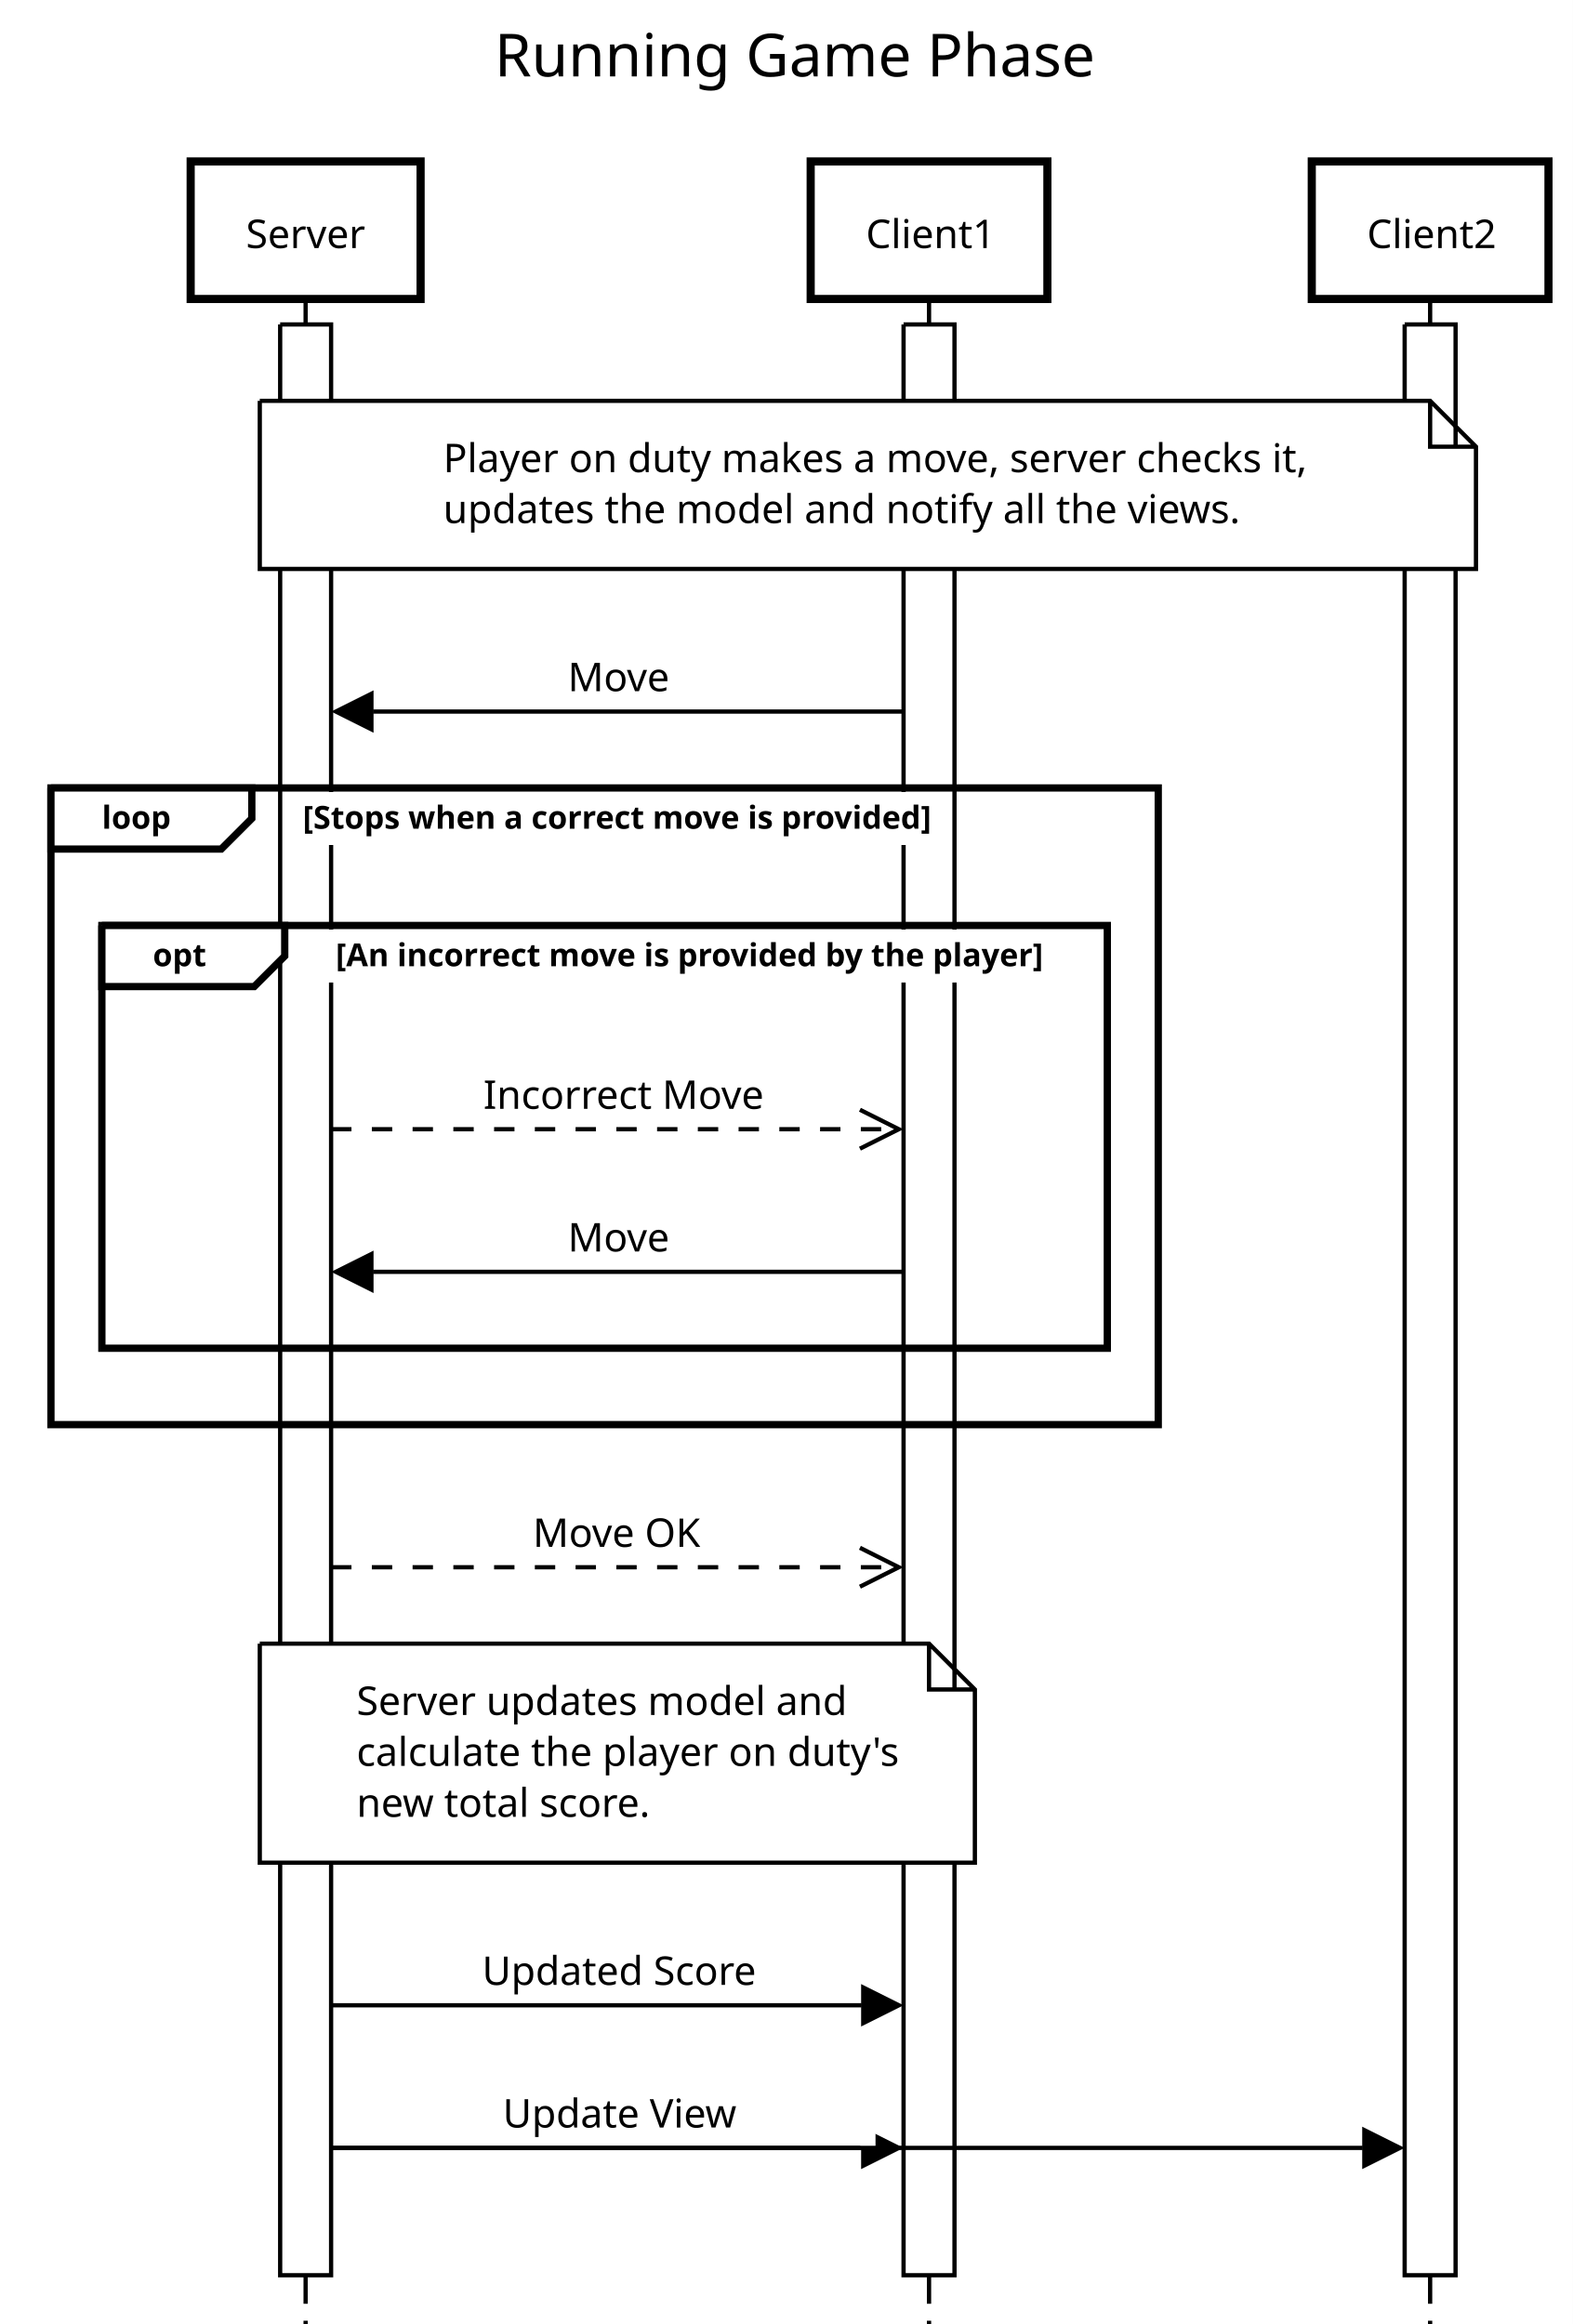
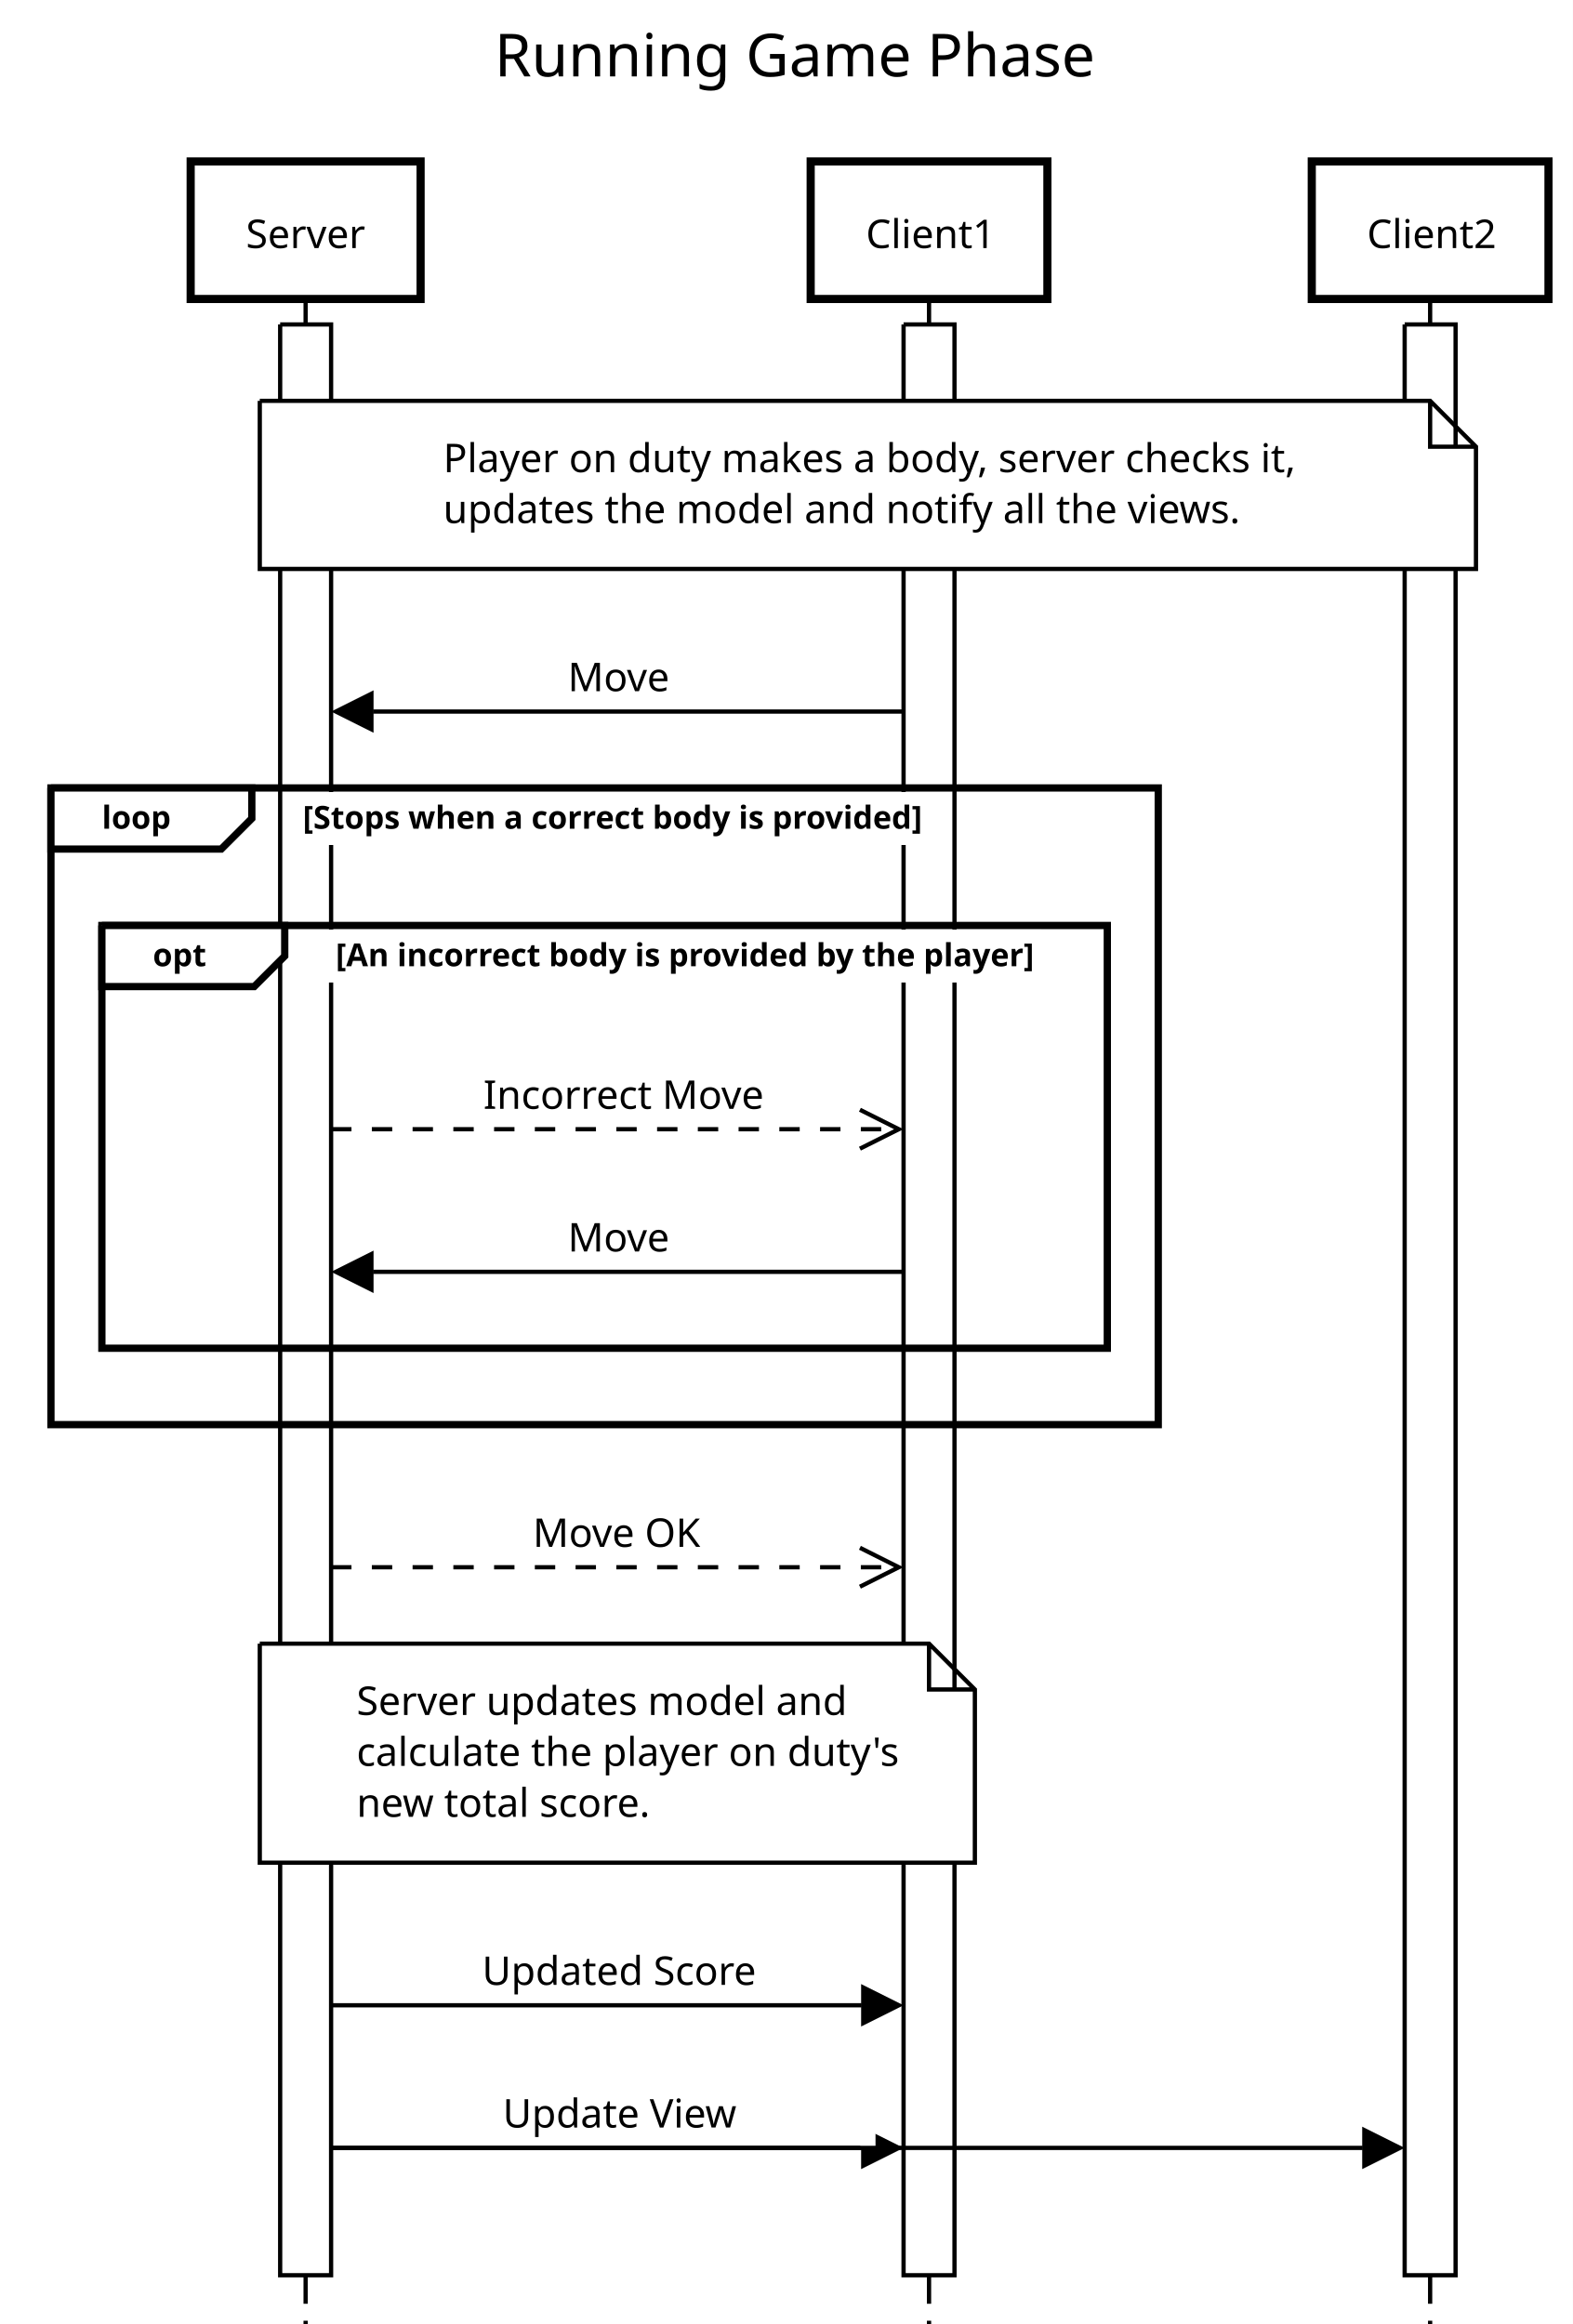
<svg xmlns="http://www.w3.org/2000/svg" version="1.1" width="582" height="860">
  <defs />
  <g>
    <g />
    <g />
    <g />
    <g />
    <g />
    <g />
    <g />
    <g />
    <g />
    <g />
    <g />
    <g />
    <g>
      <rect fill="white" stroke="none" x="0" y="0" width="582" height="860" />
    </g>
    <g>
      <text fill="black" stroke="none" font-family="sans-serif" font-size="16.5pt" font-style="normal" font-weight="normal" text-decoration="normal" x="182.968" y="28.272" text-anchor="start" dominant-baseline="alphabetic" xml:space="preserve">Running Game Phase</text>
    </g>
    <g />
    <g>
      <path fill="none" stroke="black" paint-order="fill stroke markers" d=" M 113.09 110.64 L 113.09 860.802" stroke-miterlimit="10" stroke-width="1.571" stroke-dasharray="14.499,6.283" />
      <path fill="none" stroke="black" paint-order="fill stroke markers" d=" M 343.765 110.64 L 343.765 860.802" stroke-miterlimit="10" stroke-width="1.571" stroke-dasharray="14.499,6.283" />
      <path fill="none" stroke="black" paint-order="fill stroke markers" d=" M 529.182 110.64 L 529.182 860.802" stroke-miterlimit="10" stroke-width="1.571" stroke-dasharray="14.499,6.283" />
    </g>
    <g>
      <path fill="none" stroke="none" />
      <g>
        <path fill="white" stroke="black" paint-order="fill stroke markers" d=" M 70.55 59.749 L 155.63 59.749 L 155.63 110.64 L 70.55 110.64 L 70.55 59.749 Z" stroke-miterlimit="10" stroke-width="3.016" stroke-dasharray="" />
      </g>
      <g>
        <g />
        <text fill="black" stroke="none" font-family="sans-serif" font-size="11pt" font-style="normal" font-weight="normal" text-decoration="normal" x="91" y="91.791" text-anchor="start" dominant-baseline="alphabetic" xml:space="preserve">Server</text>
      </g>
      <path fill="none" stroke="none" />
      <g>
        <path fill="white" stroke="black" paint-order="fill stroke markers" d=" M 299.969 59.749 L 387.561 59.749 L 387.561 110.64 L 299.969 110.64 L 299.969 59.749 Z" stroke-miterlimit="10" stroke-width="3.016" stroke-dasharray="" />
      </g>
      <g>
        <g />
        <text fill="black" stroke="none" font-family="sans-serif" font-size="11pt" font-style="normal" font-weight="normal" text-decoration="normal" x="320.419" y="91.791" text-anchor="start" dominant-baseline="alphabetic" xml:space="preserve">Client1</text>
      </g>
      <path fill="none" stroke="none" />
      <g>
        <path fill="white" stroke="black" paint-order="fill stroke markers" d=" M 485.386 59.749 L 572.979 59.749 L 572.979 110.64 L 485.386 110.64 L 485.386 59.749 Z" stroke-miterlimit="10" stroke-width="3.016" stroke-dasharray="" />
      </g>
      <g>
        <g />
        <text fill="black" stroke="none" font-family="sans-serif" font-size="11pt" font-style="normal" font-weight="normal" text-decoration="normal" x="505.836" y="91.791" text-anchor="start" dominant-baseline="alphabetic" xml:space="preserve">Client2</text>
      </g>
    </g>
    <g>
      <path fill="white" stroke="black" paint-order="fill stroke markers" d=" M 103.666 120.064 L 122.514 120.064 L 122.514 841.954 L 103.666 841.954 L 103.666 120.064" stroke-miterlimit="10" stroke-width="1.571" stroke-dasharray="" />
      <path fill="white" stroke="black" paint-order="fill stroke markers" d=" M 334.341 120.064 L 353.189 120.064 L 353.189 841.954 L 334.341 841.954 L 334.341 120.064" stroke-miterlimit="10" stroke-width="1.571" stroke-dasharray="" />
      <path fill="white" stroke="black" paint-order="fill stroke markers" d=" M 519.758 120.064 L 538.606 120.064 L 538.606 841.954 L 519.758 841.954 L 519.758 120.064" stroke-miterlimit="10" stroke-width="1.571" stroke-dasharray="" />
      <path fill="white" stroke="black" paint-order="fill stroke markers" d=" M 96.126 148.336 L 529.182 148.336 L 546.146 165.3 L 546.146 210.536 L 96.126 210.536 L 96.126 148.336 M 529.182 148.336 L 529.182 165.3 L 546.146 165.3" stroke-miterlimit="10" stroke-width="1.571" stroke-dasharray="" />
      <g>
-         <text fill="black" stroke="none" font-family="sans-serif" font-size="11pt" font-style="normal" font-weight="normal" text-decoration="normal" x="163.991" y="174.724" text-anchor="start" dominant-baseline="alphabetic" xml:space="preserve">Player on duty makes a move, server checks it,</text>
+         <text fill="black" stroke="none" font-family="sans-serif" font-size="11pt" font-style="normal" font-weight="normal" text-decoration="normal" x="163.991" y="174.724" text-anchor="start" dominant-baseline="alphabetic" xml:space="preserve">Player on duty makes a body, server checks it,</text>
        <text fill="black" stroke="none" font-family="sans-serif" font-size="11pt" font-style="normal" font-weight="normal" text-decoration="normal" x="163.991" y="193.572" text-anchor="start" dominant-baseline="alphabetic" xml:space="preserve">updates the model and notify all the views.</text>
      </g>
      <g>
        <g>
          <rect fill="white" stroke="none" x="207.26" y="238.808" width="42.334" height="24.503" />
        </g>
        <text fill="black" stroke="none" font-family="sans-serif" font-size="11pt" font-style="normal" font-weight="normal" text-decoration="normal" x="210.088" y="255.772" text-anchor="start" dominant-baseline="alphabetic" xml:space="preserve">Move</text>
      </g>
      <g>
        <path fill="none" stroke="black" paint-order="fill stroke markers" d=" M 334.341 263.311 L 138.032 263.311" stroke-miterlimit="10" stroke-width="1.571" stroke-dasharray="" />
        <g transform="translate(122.514,263.3109) translate(-122.514,-263.3109)">
          <path fill="black" stroke="none" paint-order="stroke fill markers" d=" M 138.221 255.457 L 122.514 263.311 L 138.221 271.164 Z" />
        </g>
      </g>
      <g>
        <g>
          <rect fill="white" stroke="none" x="176.001" y="393.364" width="104.854" height="24.503" />
        </g>
        <text fill="black" stroke="none" font-family="sans-serif" font-size="11pt" font-style="normal" font-weight="normal" text-decoration="normal" x="178.828" y="410.328" text-anchor="start" dominant-baseline="alphabetic" xml:space="preserve">Incorrect Move</text>
      </g>
      <g>
        <path fill="none" stroke="black" paint-order="fill stroke markers" d=" M 122.514 417.867 L 331.985 417.867" stroke-miterlimit="10" stroke-width="1.571" stroke-dasharray="7.539" />
        <g transform="translate(334.3409,417.8671) translate(-334.3409,-417.8671)">
          <path fill="none" stroke="black" paint-order="fill stroke markers" d=" M 318.192 410.663 L 332.575 417.867 L 318.192 425.071" stroke-miterlimit="10" stroke-width="1.571" />
        </g>
      </g>
      <g>
        <g>
          <rect fill="white" stroke="none" x="207.26" y="446.14" width="42.334" height="24.503" />
        </g>
        <text fill="black" stroke="none" font-family="sans-serif" font-size="11pt" font-style="normal" font-weight="normal" text-decoration="normal" x="210.088" y="463.103" text-anchor="start" dominant-baseline="alphabetic" xml:space="preserve">Move</text>
      </g>
      <g>
        <path fill="none" stroke="black" paint-order="fill stroke markers" d=" M 334.341 470.642 L 138.032 470.642" stroke-miterlimit="10" stroke-width="1.571" stroke-dasharray="" />
        <g transform="translate(122.514,470.6423) translate(-122.514,-470.6423)">
          <path fill="black" stroke="none" paint-order="stroke fill markers" d=" M 138.221 462.789 L 122.514 470.642 L 138.221 478.496 Z" />
        </g>
      </g>
      <g>
        <g>
          <rect fill="white" stroke="none" x="194.34" y="555.46" width="68.174" height="24.503" />
        </g>
        <text fill="black" stroke="none" font-family="sans-serif" font-size="11pt" font-style="normal" font-weight="normal" text-decoration="normal" x="197.168" y="572.423" text-anchor="start" dominant-baseline="alphabetic" xml:space="preserve">Move OK</text>
      </g>
      <g>
        <path fill="none" stroke="black" paint-order="fill stroke markers" d=" M 122.514 579.963 L 331.985 579.963" stroke-miterlimit="10" stroke-width="1.571" stroke-dasharray="7.539" />
        <g transform="translate(334.3409,579.9625) translate(-334.3409,-579.9625)">
          <path fill="none" stroke="black" paint-order="fill stroke markers" d=" M 318.192 572.759 L 332.575 579.963 L 318.192 587.166" stroke-miterlimit="10" stroke-width="1.571" />
        </g>
      </g>
      <path fill="white" stroke="black" paint-order="fill stroke markers" d=" M 96.126 608.235 L 343.765 608.235 L 360.728 625.198 L 360.728 689.283 L 96.126 689.283 L 96.126 608.235 M 343.765 608.235 L 343.765 625.198 L 360.728 625.198" stroke-miterlimit="10" stroke-width="1.571" stroke-dasharray="" />
      <g>
        <text fill="black" stroke="none" font-family="sans-serif" font-size="11pt" font-style="normal" font-weight="normal" text-decoration="normal" x="131.938" y="634.623" text-anchor="start" dominant-baseline="alphabetic" xml:space="preserve">Server updates model and</text>
        <text fill="black" stroke="none" font-family="sans-serif" font-size="11pt" font-style="normal" font-weight="normal" text-decoration="normal" x="131.938" y="653.471" text-anchor="start" dominant-baseline="alphabetic" xml:space="preserve">calculate the player on duty's</text>
        <text fill="black" stroke="none" font-family="sans-serif" font-size="11pt" font-style="normal" font-weight="normal" text-decoration="normal" x="131.938" y="672.319" text-anchor="start" dominant-baseline="alphabetic" xml:space="preserve">new total score.</text>
      </g>
      <g>
        <g>
          <rect fill="white" stroke="none" x="175.568" y="717.555" width="105.718" height="24.503" />
        </g>
        <text fill="black" stroke="none" font-family="sans-serif" font-size="11pt" font-style="normal" font-weight="normal" text-decoration="normal" x="178.396" y="734.519" text-anchor="start" dominant-baseline="alphabetic" xml:space="preserve">Updated Score</text>
      </g>
      <g>
        <path fill="none" stroke="black" paint-order="fill stroke markers" d=" M 122.514 742.058 L 318.822 742.058" stroke-miterlimit="10" stroke-width="1.571" stroke-dasharray="" />
        <g transform="translate(334.3409,742.058) translate(-334.3409,-742.058)">
          <path fill="black" stroke="none" paint-order="stroke fill markers" d=" M 318.634 734.205 L 334.341 742.058 L 318.634 749.911 Z" />
        </g>
      </g>
      <g>
        <g>
          <rect fill="white" stroke="none" x="183.208" y="770.33" width="90.44" height="24.503" />
        </g>
        <text fill="black" stroke="none" font-family="sans-serif" font-size="11pt" font-style="normal" font-weight="normal" text-decoration="normal" x="186.035" y="787.294" text-anchor="start" dominant-baseline="alphabetic" xml:space="preserve">Update View</text>
      </g>
      <g>
        <path fill="none" stroke="black" paint-order="fill stroke markers" d=" M 122.514 794.833 L 318.822 794.833" stroke-miterlimit="10" stroke-width="1.571" stroke-dasharray="" />
        <g transform="translate(334.3409,794.8333) translate(-334.3409,-794.8333)">
          <path fill="black" stroke="none" paint-order="stroke fill markers" d=" M 318.634 786.98 L 334.341 794.833 L 318.634 802.687 Z" />
        </g>
      </g>
      <g>
        <g>
          <rect fill="white" stroke="none" x="318.309" y="770.33" width="5.654" height="24.503" />
        </g>
        <text fill="black" stroke="none" font-family="sans-serif" font-size="11pt" font-style="normal" font-weight="normal" text-decoration="normal" x="321.136" y="787.294" text-anchor="start" dominant-baseline="alphabetic" xml:space="preserve" />
      </g>
      <g>
        <path fill="none" stroke="black" paint-order="fill stroke markers" d=" M 122.514 794.833 L 504.24 794.833" stroke-miterlimit="10" stroke-width="1.571" stroke-dasharray="" />
        <g transform="translate(519.7581,794.8333) translate(-519.7581,-794.8333)">
          <path fill="black" stroke="none" paint-order="stroke fill markers" d=" M 504.051 786.98 L 519.758 794.833 L 504.051 802.687 Z" />
        </g>
      </g>
      <g>
        <g />
        <path fill="none" stroke="black" paint-order="fill stroke markers" d=" M 18.848 291.583 L 428.582 291.583 L 428.582 527.187 L 18.848 527.187 L 18.848 291.583 Z" stroke-miterlimit="10" stroke-width="2.693" stroke-dasharray="" />
        <path fill="white" stroke="black" paint-order="fill stroke markers" d=" M 18.848 291.583 L 18.848 314.201 L 81.869 314.201 L 93.178 302.892 L 93.178 291.583 L 18.848 291.583" stroke-miterlimit="10" stroke-width="2.693" stroke-dasharray="" />
        <text fill="black" stroke="none" font-family="sans-serif" font-size="8.8pt" font-style="normal" font-weight="bold" text-decoration="normal" x="37.697" y="306.662" text-anchor="start" dominant-baseline="alphabetic" xml:space="preserve">loop</text>
        <g>
          <rect fill="white" stroke="none" x="109.199" y="293.091" width="237.041" height="19.602" />
        </g>
-         <text fill="black" stroke="none" font-family="sans-serif" font-size="8.8pt" font-style="normal" font-weight="bold" text-decoration="normal" x="112.026" y="306.662" text-anchor="start" dominant-baseline="alphabetic" xml:space="preserve">[Stops when a correct move is provided]</text>
+         <text fill="black" stroke="none" font-family="sans-serif" font-size="8.8pt" font-style="normal" font-weight="bold" text-decoration="normal" x="112.026" y="306.662" text-anchor="start" dominant-baseline="alphabetic" xml:space="preserve">[Stops when a correct body is provided]</text>
      </g>
      <g>
        <g />
        <path fill="none" stroke="black" paint-order="fill stroke markers" d=" M 37.697 342.474 L 409.734 342.474 L 409.734 498.915 L 37.697 498.915 L 37.697 342.474 Z" stroke-miterlimit="10" stroke-width="2.693" stroke-dasharray="" />
        <path fill="white" stroke="black" paint-order="fill stroke markers" d=" M 37.697 342.474 L 37.697 365.092 L 94.049 365.092 L 105.358 353.783 L 105.358 342.474 L 37.697 342.474" stroke-miterlimit="10" stroke-width="2.693" stroke-dasharray="" />
        <text fill="black" stroke="none" font-family="sans-serif" font-size="8.8pt" font-style="normal" font-weight="bold" text-decoration="normal" x="56.545" y="357.552" text-anchor="start" dominant-baseline="alphabetic" xml:space="preserve">opt</text>
        <g>
          <rect fill="white" stroke="none" x="121.38" y="343.982" width="263.719" height="19.602" />
        </g>
-         <text fill="black" stroke="none" font-family="sans-serif" font-size="8.8pt" font-style="normal" font-weight="bold" text-decoration="normal" x="124.207" y="357.552" text-anchor="start" dominant-baseline="alphabetic" xml:space="preserve">[An incorrect move is provided by the player]</text>
+         <text fill="black" stroke="none" font-family="sans-serif" font-size="8.8pt" font-style="normal" font-weight="bold" text-decoration="normal" x="124.207" y="357.552" text-anchor="start" dominant-baseline="alphabetic" xml:space="preserve">[An incorrect body is provided by the player]</text>
      </g>
    </g>
    <g />
    <g />
    <g />
  </g>
</svg>
